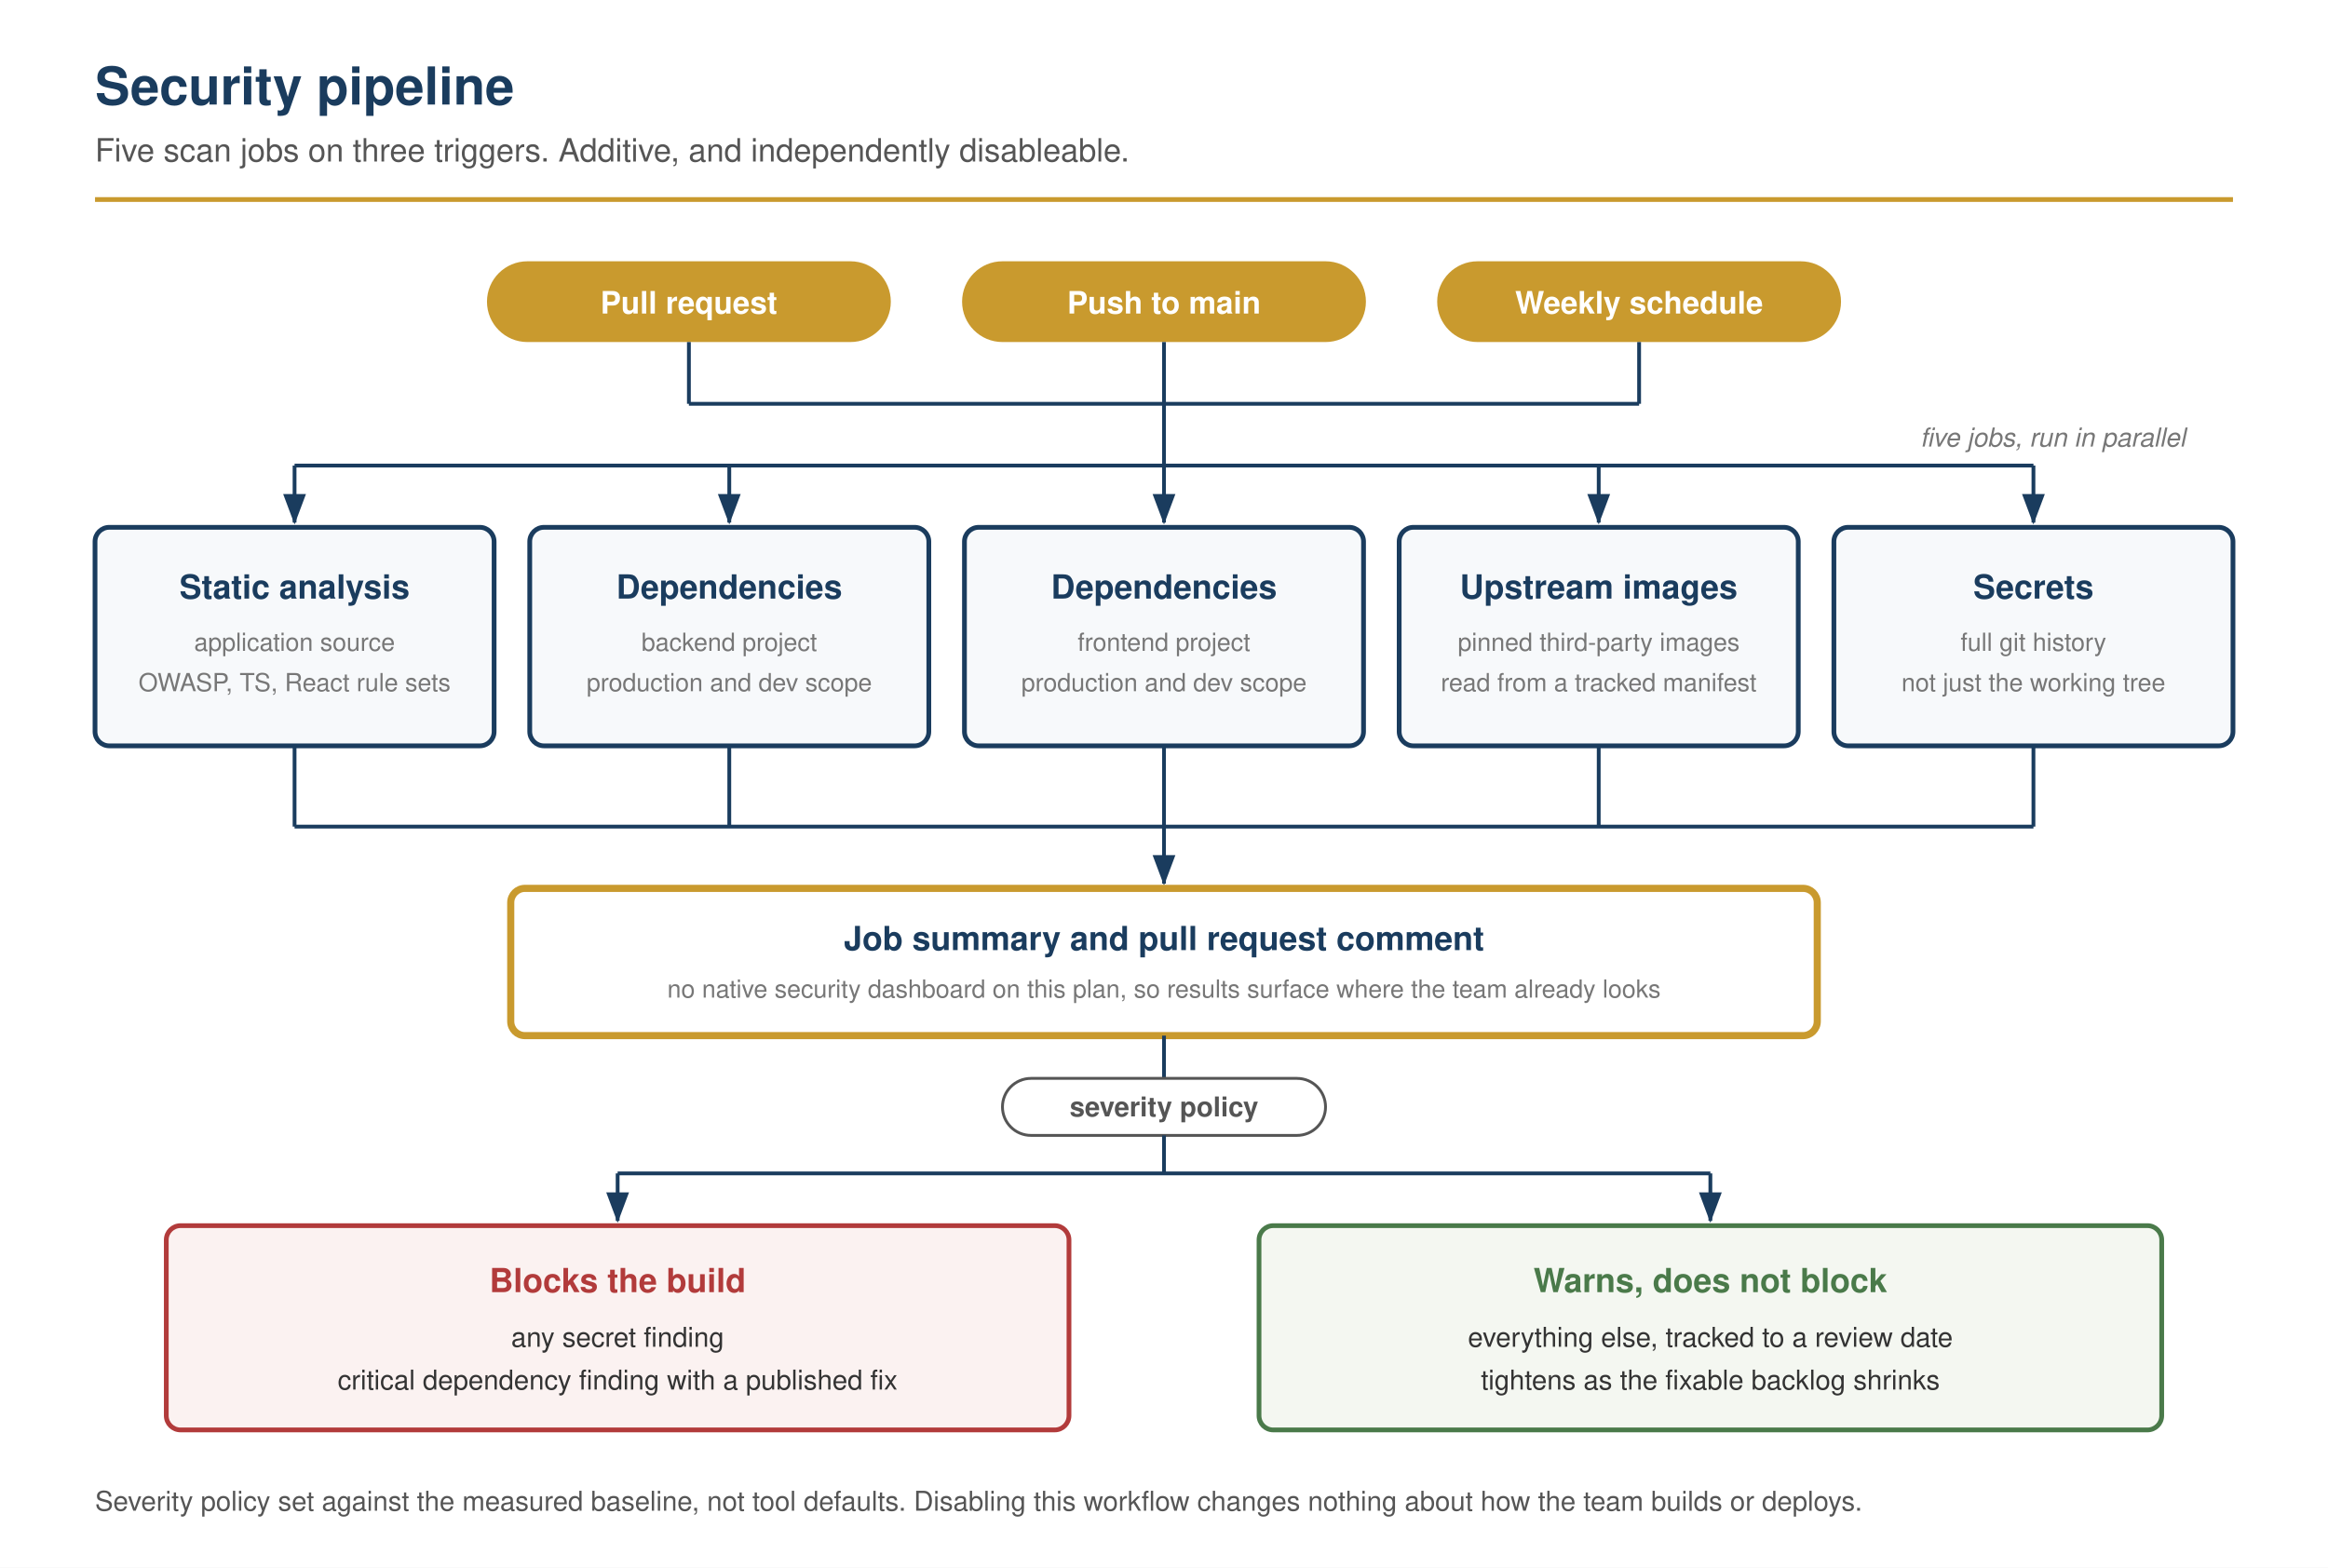
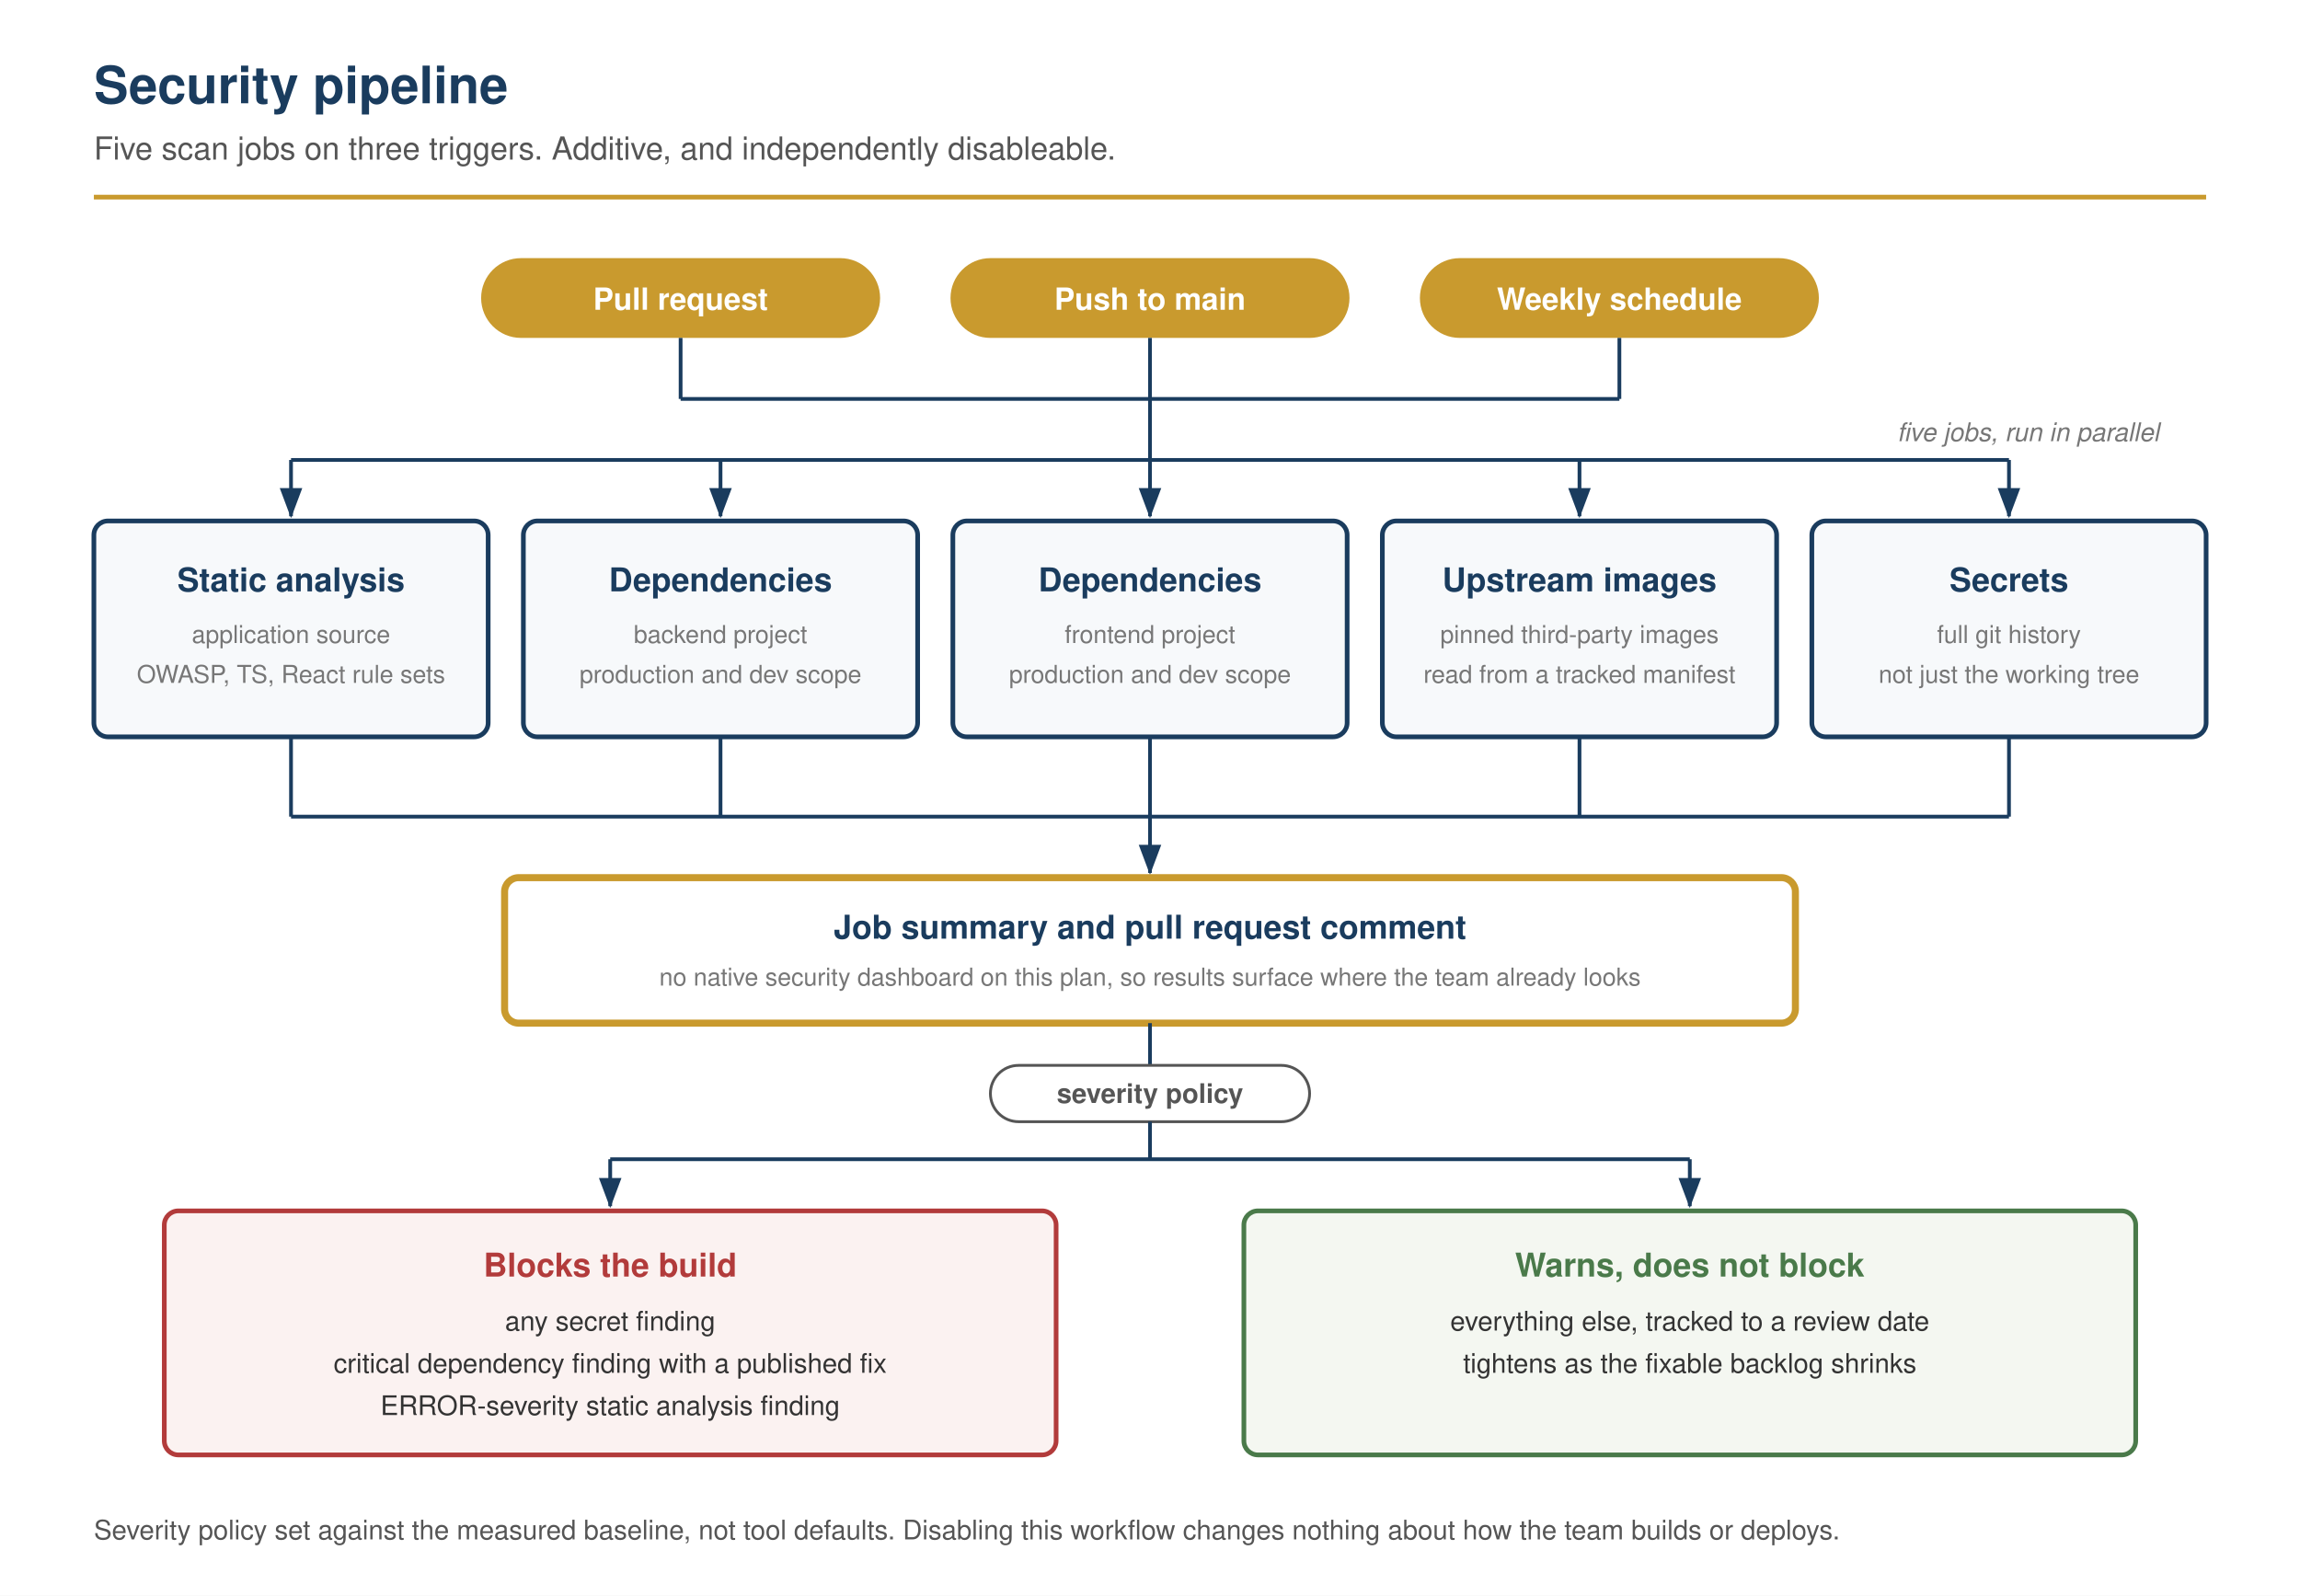
- <svg xmlns="http://www.w3.org/2000/svg" viewBox="0 0 980 660" font-family="Helvetica, Arial, sans-serif">
-   <rect width="980" height="660" fill="#ffffff" />
+ <svg xmlns="http://www.w3.org/2000/svg" viewBox="0 0 980 680" font-family="Helvetica, Arial, sans-serif">
+   <rect width="980" height="680" fill="#ffffff" />
  <text x="40" y="44" font-size="22" font-weight="700" fill="#1a3c5e">Security pipeline</text>
  <text x="40" y="68" font-size="13.5" fill="#555555">Five scan jobs on three triggers. Additive, and independently disableable.</text>
  <line x1="40" y1="84" x2="940" y2="84" stroke="#c99a2e" stroke-width="2" />
  <defs>
    <marker id="arrow" markerWidth="10" markerHeight="8" refX="7.5" refY="3" orient="auto" markerUnits="strokeWidth">
      <path d="M0,0 L8,3 L0,6 Z" fill="#1a3c5e" />
    </marker>
  </defs>
  <g>
    <rect x="205" y="110" width="170" height="34" rx="17" fill="#c99a2e" />
    <text x="290" y="132" font-size="13" font-weight="700" fill="#ffffff" text-anchor="middle">Pull request</text>
    <rect x="405" y="110" width="170" height="34" rx="17" fill="#c99a2e" />
    <text x="490" y="132" font-size="13" font-weight="700" fill="#ffffff" text-anchor="middle">Push to main</text>
    <rect x="605" y="110" width="170" height="34" rx="17" fill="#c99a2e" />
    <text x="690" y="132" font-size="13" font-weight="700" fill="#ffffff" text-anchor="middle">Weekly schedule</text>
  </g>
  <g stroke="#1a3c5e" stroke-width="1.6" fill="none">
    <line x1="290" y1="144" x2="290" y2="170" />
    <line x1="490" y1="144" x2="490" y2="170" />
    <line x1="690" y1="144" x2="690" y2="170" />
    <line x1="290" y1="170" x2="690" y2="170" />
    <line x1="490" y1="170" x2="490" y2="196" />
    <line x1="124" y1="196" x2="856" y2="196" />
    <line x1="124" y1="196" x2="124" y2="220" marker-end="url(#arrow)" />
    <line x1="307" y1="196" x2="307" y2="220" marker-end="url(#arrow)" />
    <line x1="490" y1="196" x2="490" y2="220" marker-end="url(#arrow)" />
    <line x1="673" y1="196" x2="673" y2="220" marker-end="url(#arrow)" />
    <line x1="856" y1="196" x2="856" y2="220" marker-end="url(#arrow)" />
  </g>
  <text x="920" y="188" font-size="11" fill="#777777" font-style="italic" text-anchor="end">five jobs, run in parallel</text>
  <g>
    <rect x="40" y="222" width="168" height="92" rx="6" fill="#f7f9fb" stroke="#1a3c5e" stroke-width="2" />
    <text x="124" y="252" font-size="14" font-weight="700" fill="#1a3c5e" text-anchor="middle">Static analysis</text>
    <text x="124" y="274" font-size="10.5" fill="#777777" text-anchor="middle">application source</text>
    <text x="124" y="291" font-size="10.5" fill="#777777" text-anchor="middle">OWASP, TS, React rule sets</text>
    <rect x="223" y="222" width="168" height="92" rx="6" fill="#f7f9fb" stroke="#1a3c5e" stroke-width="2" />
    <text x="307" y="252" font-size="14" font-weight="700" fill="#1a3c5e" text-anchor="middle">Dependencies</text>
    <text x="307" y="274" font-size="10.5" fill="#777777" text-anchor="middle">backend project</text>
    <text x="307" y="291" font-size="10.5" fill="#777777" text-anchor="middle">production and dev scope</text>
    <rect x="406" y="222" width="168" height="92" rx="6" fill="#f7f9fb" stroke="#1a3c5e" stroke-width="2" />
    <text x="490" y="252" font-size="14" font-weight="700" fill="#1a3c5e" text-anchor="middle">Dependencies</text>
    <text x="490" y="274" font-size="10.5" fill="#777777" text-anchor="middle">frontend project</text>
    <text x="490" y="291" font-size="10.5" fill="#777777" text-anchor="middle">production and dev scope</text>
    <rect x="589" y="222" width="168" height="92" rx="6" fill="#f7f9fb" stroke="#1a3c5e" stroke-width="2" />
    <text x="673" y="252" font-size="14" font-weight="700" fill="#1a3c5e" text-anchor="middle">Upstream images</text>
    <text x="673" y="274" font-size="10.5" fill="#777777" text-anchor="middle">pinned third-party images</text>
    <text x="673" y="291" font-size="10.5" fill="#777777" text-anchor="middle">read from a tracked manifest</text>
    <rect x="772" y="222" width="168" height="92" rx="6" fill="#f7f9fb" stroke="#1a3c5e" stroke-width="2" />
    <text x="856" y="252" font-size="14" font-weight="700" fill="#1a3c5e" text-anchor="middle">Secrets</text>
    <text x="856" y="274" font-size="10.5" fill="#777777" text-anchor="middle">full git history</text>
    <text x="856" y="291" font-size="10.5" fill="#777777" text-anchor="middle">not just the working tree</text>
  </g>
  <g stroke="#1a3c5e" stroke-width="1.6" fill="none">
    <line x1="124" y1="314" x2="124" y2="348" />
    <line x1="307" y1="314" x2="307" y2="348" />
    <line x1="490" y1="314" x2="490" y2="348" />
    <line x1="673" y1="314" x2="673" y2="348" />
    <line x1="856" y1="314" x2="856" y2="348" />
    <line x1="124" y1="348" x2="856" y2="348" />
    <line x1="490" y1="348" x2="490" y2="372" marker-end="url(#arrow)" />
  </g>
  <rect x="215" y="374" width="550" height="62" rx="6" fill="#ffffff" stroke="#c99a2e" stroke-width="3" />
  <text x="490" y="400" font-size="14" font-weight="700" fill="#1a3c5e" text-anchor="middle">Job summary and pull request comment</text>
  <text x="490" y="420" font-size="10.5" fill="#777777" text-anchor="middle">no native security dashboard on this plan, so results surface where the team already looks</text>
  <line x1="490" y1="436" x2="490" y2="454" stroke="#1a3c5e" stroke-width="1.6" />
  <rect x="422" y="454" width="136" height="24" rx="12" fill="#ffffff" stroke="#555555" stroke-width="1.2" />
  <text x="490" y="470" font-size="11.5" font-weight="700" fill="#555555" text-anchor="middle">severity policy</text>
  <g stroke="#1a3c5e" stroke-width="1.6" fill="none">
    <line x1="490" y1="478" x2="490" y2="494" />
    <line x1="260" y1="494" x2="720" y2="494" />
    <line x1="260" y1="494" x2="260" y2="514" marker-end="url(#arrow)" />
    <line x1="720" y1="494" x2="720" y2="514" marker-end="url(#arrow)" />
  </g>
-   <rect x="70" y="516" width="380" height="86" rx="6" fill="#fbf2f1" stroke="#b23b3b" stroke-width="2" />
+   <rect x="70" y="516" width="380" height="104" rx="6" fill="#fbf2f1" stroke="#b23b3b" stroke-width="2" />
  <text x="260" y="544" font-size="14" font-weight="700" fill="#b23b3b" text-anchor="middle">Blocks the build</text>
  <text x="260" y="567" font-size="11.5" fill="#333333" text-anchor="middle">any secret finding</text>
  <text x="260" y="585" font-size="11.5" fill="#333333" text-anchor="middle">critical dependency finding with a published fix</text>
-   <rect x="530" y="516" width="380" height="86" rx="6" fill="#f4f7f1" stroke="#4a7a4a" stroke-width="2" />
+   <text x="260" y="603" font-size="11.5" fill="#333333" text-anchor="middle">ERROR-severity static analysis finding</text>
+   <rect x="530" y="516" width="380" height="104" rx="6" fill="#f4f7f1" stroke="#4a7a4a" stroke-width="2" />
  <text x="720" y="544" font-size="14" font-weight="700" fill="#4a7a4a" text-anchor="middle">Warns, does not block</text>
  <text x="720" y="567" font-size="11.5" fill="#333333" text-anchor="middle">everything else, tracked to a review date</text>
  <text x="720" y="585" font-size="11.5" fill="#333333" text-anchor="middle">tightens as the fixable backlog shrinks</text>
-   <text x="40" y="636" font-size="11.5" fill="#555555">Severity policy set against the measured baseline, not tool defaults. Disabling this workflow changes nothing about how the team builds or deploys.</text>
+   <text x="40" y="656" font-size="11.5" fill="#555555">Severity policy set against the measured baseline, not tool defaults. Disabling this workflow changes nothing about how the team builds or deploys.</text>
</svg>
